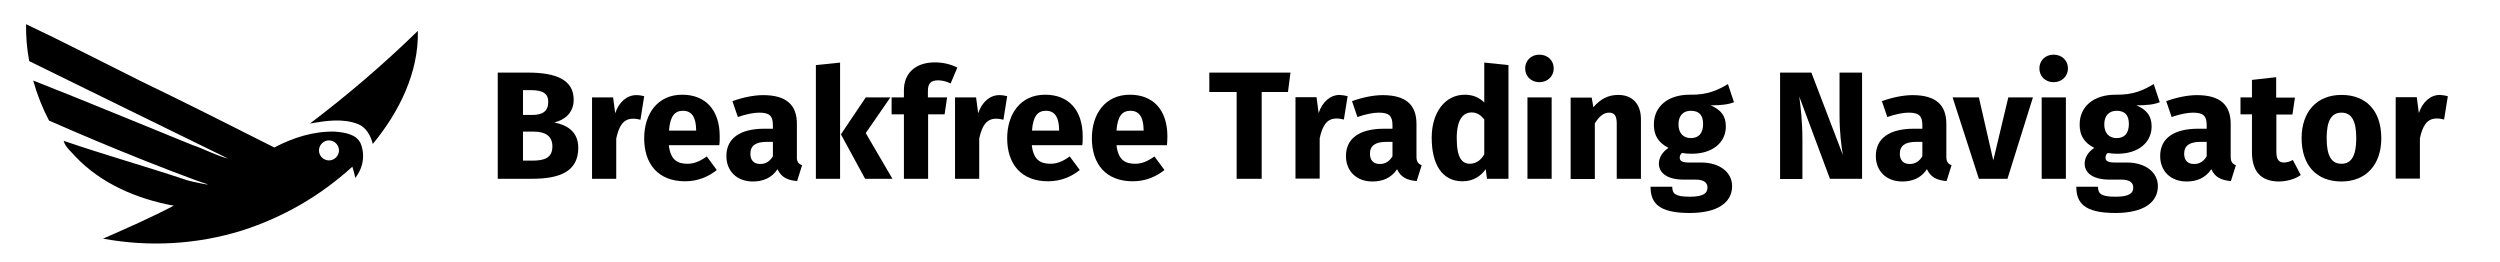
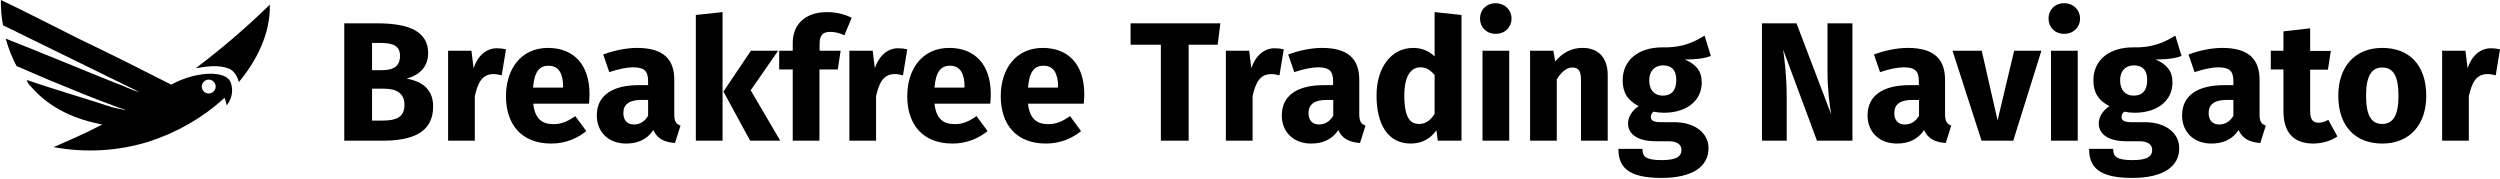
- <svg xmlns="http://www.w3.org/2000/svg" version="1.1" id="Layer_1" x="0px" y="0px" viewBox="0 0 1198.4 125.5" style="enable-background:new 0 0 1198.4 125.5;" xml:space="preserve">
-   <path id="XMLID_31_" d="M172.9,68.8c-2.1-4.6-7.8-5.3-12.3-5.7c-10.2-0.3-20.2,2.9-29.1,7.6c-21.4-10.8-42.8-21.6-64.2-31.9                    C49,29.7,30.9,20.3,12.5,11.6c-0.1,5.9,0.4,11.9,1.5,17.7C45.7,44.9,77.5,60.4,109.3,76c-6-1.5-11.3-4.6-17.1-6.5                    C66.7,59.2,41.4,48.6,15.9,38.6c1.9,6.7,4.4,13.1,7.6,19.2c15,6.6,30.5,13.1,46.6,19.5c8.1,3.2,16.1,6.3,24,9.2                    c1.8,0.6,3.5,1.2,5.3,1.8c0.1,0,0.1,0.1,0.1,0.1c0,0.2-3.9-0.6-7.4-1.4c-0.2-0.1-2-0.4-3.6-1c-19.2-6.4-38.8-11.9-58-18.5                    c0.8,3.1,3.6,5.1,5.6,7.5c12.3,13,29.6,20.4,47.2,23.6c-11.1,5.8-22.5,10.8-33.9,15.8c22.2,4.1,45,2.8,66.6-3.9                    c19.7-6.3,37.7-16.7,52.9-30.6c0.2,0.8,0.5,1.6,0.7,2.4c0.3,1,0.5,2,0.7,3c0.9-1.2,3-4,3.6-8.3C174.4,73.2,173.5,70.2,172.9,68.8z                     M157.7,76.9c-2.7,0-4.8-2.2-4.8-4.8s2.2-4.8,4.8-4.8s4.8,2.2,4.8,4.8S160.3,76.9,157.7,76.9z" />
-   <path d="M200.3,14.8c-16.3,15.9-33.6,30.7-51.7,44.4c7.6-1.3,15.7-2.6,23.1,0.3c3.9,1.6,6,5.6,7,9.5                    C191.2,53.9,200.8,34.8,200.3,14.8z" />
+ <svg xmlns="http://www.w3.org/2000/svg" version="1.1" id="Layer_1" x="0px" y="0px" viewBox="0 0 1403.7 100.1" style="enable-background:new 0 0 1403.7 100.1;" xml:space="preserve">
+   <path id="XMLID_31_" d="M129.4,46c-1.7-3.7-6.3-4.3-9.9-4.6c-8.2-0.2-16.2,2.3-23.4,6.1C79,38.8,61.7,30.1,44.5,21.9  C29.8,14.6,15.3,7,0.5,0C0.4,4.7,0.8,9.6,1.7,14.2c25.5,12.5,51.1,25,76.6,37.5c-4.8-1.2-9.1-3.7-13.7-5.2  C44.1,38.3,23.7,29.7,3.2,21.7c1.5,5.4,3.5,10.5,6.1,15.4c12.1,5.3,24.5,10.5,37.5,15.7c6.5,2.6,12.9,5.1,19.3,7.4  c1.4,0.5,2.8,1,4.3,1.4c0.1,0,0.1,0.1,0.1,0.1c0,0.2-3.1-0.5-5.9-1.1c-0.2-0.1-1.6-0.3-2.9-0.8C46.2,54.7,30.4,50.2,15,44.9  c0.6,2.5,2.9,4.1,4.5,6c9.9,10.5,23.8,16.4,37.9,19c-8.9,4.7-18.1,8.7-27.3,12.7c17.8,3.3,36.2,2.3,53.5-3.1  c15.8-5.1,30.3-13.4,42.5-24.6c0.2,0.6,0.4,1.3,0.6,1.9c0.2,0.8,0.4,1.6,0.6,2.4c0.7-1,2.4-3.2,2.9-6.7  C130.6,49.5,129.9,47.1,129.4,46z M117.2,52.5c-2.2,0-3.9-1.8-3.9-3.9c0-2.1,1.8-3.9,3.9-3.9c2.1,0,3.9,1.8,3.9,3.9  C121.1,50.7,119.3,52.5,117.2,52.5z" />
+   <path d="M151.5,2.6c-13.1,12.8-27,24.7-41.6,35.7c6.1-1,12.6-2.1,18.6,0.2c3.1,1.3,4.8,4.5,5.6,7.6C144.2,34,151.9,18.7,151.5,2.6z" />
  <g>
-     <path d="M277.2,70.9c0,11.6-9.4,14.8-22.2,14.8h-16.4V34.8h14.4c13.7,0,22,3.5,22,13c0,6.5-4.6,9.8-9.3,10.9                        C271.4,59.9,277.2,62.7,277.2,70.9z M250.7,43.3v11.8h4.5c5,0,7.6-1.9,7.6-6.2c0-4.3-2.8-5.7-8.6-5.7H250.7z M264.8,70.2                        c0-5.1-3.6-7.1-8.8-7.1h-5.3V77h4.4C260.8,77,264.8,75.8,264.8,70.2z" />
-     <path d="M308.8,46.1L307,57.4c-1.2-0.3-2.2-0.5-3.5-0.5c-4.8,0-6.8,3.6-8.1,9.5v19.3h-11.6v-39h10.1l1,7.6                        c1.8-5.4,5.6-8.7,10.1-8.7C306.4,45.6,307.6,45.8,308.8,46.1z" />
-     <path d="M344.8,69.6h-24.2c0.8,7,4.1,8.9,8.9,8.9c3.2,0,5.9-1.1,9.3-3.5l4.8,6.5c-3.9,3.1-8.9,5.4-15.2,5.4                        c-13,0-19.6-8.4-19.6-20.6c0-11.7,6.4-20.9,18.2-20.9c11.2,0,18,7.3,18,20C345,66.7,345,68.5,344.8,69.6z M333.7,62.1                        c-0.1-5.3-1.7-9-6.3-9c-3.9,0-6.2,2.5-6.7,9.5h13V62.1z" />
-     <path d="M384.5,79.2l-2.4,7.6c-4.6-0.4-7.6-1.8-9.4-5.7c-2.8,4.3-7.1,5.9-11.8,5.9c-7.8,0-12.7-5.1-12.7-12.2                        c0-8.5,6.5-13.1,18.3-13.1h4v-1.7c0-4.6-1.8-6-6.6-6c-2.5,0-6.3,0.7-10.2,2.1l-2.6-7.6c4.9-1.8,10.3-2.9,14.7-2.9                        c11.3,0,16.2,4.8,16.2,13.8v15.1C381.8,77.4,382.6,78.5,384.5,79.2z M370.5,74.9V68h-2.9c-5.3,0-7.9,1.8-7.9,5.7                        c0,3.1,1.7,4.9,4.6,4.9C367,78.7,369.1,77.3,370.5,74.9z" />
-     <path d="M402.7,85.7h-11.6V31.2l11.6-1.2V85.7z M415,63.8l12.8,21.9h-13.1l-11.6-21.3L415,46.7h11.8L415,63.8z" />
-     <path d="M444.8,43.7v3h9.2l-1.2,8.1h-7.9v30.9h-11.6V54.8h-5.9v-8.1h5.9v-3.5c0-7.5,4.9-13.3,14.9-13.3c4,0,7.8,1,10.7,2.5                        l-3.2,7.6c-2.2-1.1-4.4-1.5-6.1-1.5C446.1,38.6,444.8,40,444.8,43.7z" />
-     <path d="M482.8,46.1L481,57.4c-1.2-0.3-2.2-0.5-3.5-0.5c-4.8,0-6.8,3.6-8.1,9.5v19.3h-11.6v-39h10.1l1,7.6                        c1.8-5.4,5.6-8.7,10.1-8.7C480.4,45.6,481.6,45.8,482.8,46.1z" />
-     <path d="M518.8,69.6h-24.2c0.8,7,4.1,8.9,8.9,8.9c3.2,0,5.9-1.1,9.3-3.5l4.8,6.5c-3.9,3.1-8.9,5.4-15.2,5.4                        c-13,0-19.6-8.4-19.6-20.6c0-11.7,6.4-20.9,18.2-20.9c11.2,0,18,7.3,18,20C519,66.7,519,68.5,518.8,69.6z M507.7,62.1                        c-0.1-5.3-1.7-9-6.3-9c-3.9,0-6.2,2.5-6.7,9.5h13V62.1z" />
-     <path d="M559.4,69.6h-24.2c0.8,7,4.1,8.9,8.9,8.9c3.2,0,5.9-1.1,9.3-3.5l4.8,6.5c-3.9,3.1-8.9,5.4-15.2,5.4                        c-13,0-19.6-8.4-19.6-20.6c0-11.7,6.4-20.9,18.2-20.9c11.2,0,18,7.3,18,20C559.6,66.7,559.5,68.5,559.4,69.6z M548.2,62.1                        c-0.1-5.3-1.7-9-6.3-9c-3.9,0-6.2,2.5-6.7,9.5h13V62.1z" />
-     <path d="M617.4,44.1h-12.6v41.6h-12V44.1h-13.1v-9.3h38.9L617.4,44.1z" />
-     <path d="M646,46.1l-1.8,11.2c-1.2-0.3-2.2-0.5-3.5-0.5c-4.8,0-6.8,3.6-8.1,9.5v19.3H621v-39h10.1l1,7.6c1.8-5.4,5.6-8.7,10.1-8.7                        C643.6,45.6,644.8,45.8,646,46.1z" />
-     <path d="M681.5,79.2l-2.4,7.6c-4.6-0.4-7.6-1.8-9.4-5.7c-2.8,4.3-7.1,5.9-11.8,5.9c-7.8,0-12.7-5.1-12.7-12.2                        c0-8.5,6.5-13.1,18.3-13.1h4v-1.7c0-4.6-1.8-6-6.6-6c-2.5,0-6.3,0.7-10.2,2.1l-2.6-7.6c4.9-1.8,10.3-2.9,14.7-2.9                        c11.3,0,16.2,4.8,16.2,13.8v15.1C678.9,77.4,679.7,78.5,681.5,79.2z M667.5,74.9V68h-2.9c-5.3,0-7.9,1.8-7.9,5.7                        c0,3.1,1.7,4.9,4.6,4.9C664,78.7,666.1,77.3,667.5,74.9z" />
-     <path d="M723.1,31.2v54.5h-10.3l-0.6-4.6c-2.3,3.2-5.8,5.8-11.1,5.8c-9.9,0-14.8-8.2-14.8-20.9c0-12,6.3-20.6,15.9-20.6                        c3.8,0,7,1.4,9.3,3.7V30L723.1,31.2z M711.5,74V57.2c-1.8-2.1-3.5-3.3-6.1-3.3c-4.1,0-7.1,3.5-7.1,12.3c0,9.7,2.6,12.3,6.4,12.3                        C707.5,78.4,709.7,77,711.5,74z" />
-     <path d="M744.8,32.8c0,3.7-2.9,6.6-6.9,6.6s-6.8-2.9-6.8-6.6c0-3.7,2.8-6.6,6.8-6.6S744.8,29,744.8,32.8z M743.8,85.7h-11.6v-39                        h11.6V85.7z" />
-     <path d="M786.6,57.2v28.5H775V59.2c0-4.1-1.4-5.2-3.7-5.2c-2.6,0-4.7,1.8-6.8,5.1v26.7h-11.6v-39h10.1l0.8,4.6                        c3.3-3.9,7.1-5.9,11.9-5.9C782.5,45.5,786.6,49.8,786.6,57.2z" />
-     <path d="M831.2,49c-2.7,1.1-6.3,1.5-11.2,1.5c4.9,2.1,7.3,5,7.3,10.1c0,7.6-6.2,13.1-16.4,13.1c-1.6,0-3.1-0.1-4.5-0.4                        c-0.8,0.4-1.2,1.3-1.2,2.2c0,1.2,0.5,2.4,4.3,2.4h5.9c9.1,0,14.9,4.8,14.9,11.3c0,8-7.1,12.9-20.4,12.9c-14.8,0-18.7-4.8-18.7-12.6                        h10.4c0,3.4,1.5,4.8,8.5,4.8c6.8,0,8.4-1.9,8.4-4.4c0-2.3-1.7-3.8-5.6-3.8h-5.7c-8.5,0-12-3.5-12-7.7c0-2.9,1.8-5.7,4.6-7.5                        c-5-2.6-7-6.1-7-11.2c0-8.8,6.9-14.3,17.1-14.3c8.7,0.2,13.7-2.3,18.4-5.1L831.2,49z M804.6,59.6c0,4.3,2.4,6.6,5.9,6.6                        c3.8,0,5.9-2.3,5.9-6.8c0-4.3-2-6.3-5.9-6.3C806.8,53.1,804.6,55.5,804.6,59.6z" />
-     <path d="M892.6,85.7h-15.4l-14.7-39.4c0.6,4.6,1.5,11.4,1.5,20.8v18.7h-10.7V34.8h15l15.1,39.5c-0.7-4.1-1.6-10.8-1.6-19V34.8h10.8                        V85.7z" />
-     <path d="M935.5,79.2l-2.4,7.6c-4.6-0.4-7.6-1.8-9.4-5.7c-2.8,4.3-7.1,5.9-11.8,5.9c-7.8,0-12.7-5.1-12.7-12.2                        c0-8.5,6.5-13.1,18.3-13.1h4v-1.7c0-4.6-1.8-6-6.6-6c-2.5,0-6.3,0.7-10.2,2.1l-2.6-7.6c4.9-1.8,10.3-2.9,14.7-2.9                        c11.3,0,16.2,4.8,16.2,13.8v15.1C932.9,77.4,933.7,78.5,935.5,79.2z M921.5,74.9V68h-2.9c-5.3,0-7.9,1.8-7.9,5.7                        c0,3.1,1.7,4.9,4.6,4.9C918,78.7,920.1,77.3,921.5,74.9z" />
-     <path d="M962.3,85.7h-13.7l-12.6-39h12.6l6.9,30.2l7.2-30.2h11.8L962.3,85.7z" />
-     <path d="M991.3,32.8c0,3.7-2.9,6.6-6.9,6.6s-6.8-2.9-6.8-6.6c0-3.7,2.8-6.6,6.8-6.6S991.3,29,991.3,32.8z M990.3,85.7h-11.6v-39                        h11.6V85.7z" />
-     <path d="M1035.3,49c-2.7,1.1-6.3,1.5-11.2,1.5c4.9,2.1,7.3,5,7.3,10.1c0,7.6-6.2,13.1-16.4,13.1c-1.6,0-3.1-0.1-4.5-0.4                        c-0.8,0.4-1.2,1.3-1.2,2.2c0,1.2,0.5,2.4,4.3,2.4h5.9c9.1,0,14.9,4.8,14.9,11.3c0,8-7.1,12.9-20.4,12.9c-14.8,0-18.7-4.8-18.7-12.6                        h10.4c0,3.4,1.5,4.8,8.5,4.8c6.8,0,8.4-1.9,8.4-4.4c0-2.3-1.7-3.8-5.6-3.8h-5.7c-8.5,0-12-3.5-12-7.7c0-2.9,1.8-5.7,4.6-7.5                        c-5-2.6-7-6.1-7-11.2c0-8.8,6.9-14.3,17.1-14.3c8.7,0.2,13.7-2.3,18.4-5.1L1035.3,49z M1008.7,59.6c0,4.3,2.4,6.6,5.9,6.6                        c3.8,0,5.9-2.3,5.9-6.8c0-4.3-2-6.3-5.9-6.3C1011,53.1,1008.7,55.5,1008.7,59.6z" />
-     <path d="M1071.8,79.2l-2.4,7.6c-4.6-0.4-7.6-1.8-9.4-5.7c-2.8,4.3-7.1,5.9-11.8,5.9c-7.8,0-12.7-5.1-12.7-12.2                        c0-8.5,6.5-13.1,18.3-13.1h4v-1.7c0-4.6-1.8-6-6.6-6c-2.5,0-6.3,0.7-10.2,2.1l-2.6-7.6c4.9-1.8,10.3-2.9,14.7-2.9                        c11.3,0,16.2,4.8,16.2,13.8v15.1C1069.2,77.4,1070,78.5,1071.8,79.2z M1057.8,74.9V68h-2.9c-5.3,0-7.9,1.8-7.9,5.7                        c0,3.1,1.7,4.9,4.6,4.9C1054.4,78.7,1056.4,77.3,1057.8,74.9z" />
-     <path d="M1102.9,83.9c-2.9,2.1-7.1,3.1-10.6,3.1c-8.6-0.1-12.8-4.9-12.8-14.1V54.8h-5.5v-8.1h5.5v-8.4l11.6-1.3v9.8h9l-1.2,8.1                        h-7.7v17.9c0,3.7,1.2,5.1,3.7,5.1c1.3,0,2.6-0.4,4.2-1.2L1102.9,83.9z" />
-     <path d="M1141.5,66.3c0,12.5-7.2,20.7-19.1,20.7c-11.8,0-19.1-7.6-19.1-20.8c0-12.5,7.2-20.7,19.1-20.7                        C1134.3,45.5,1141.5,53.1,1141.5,66.3z M1115.3,66.2c0,8.7,2.4,12.3,7.1,12.3s7.1-3.7,7.1-12.2c0-8.7-2.4-12.3-7.1-12.3                        S1115.3,57.7,1115.3,66.2z" />
-     <path d="M1173.4,46.1l-1.8,11.2c-1.2-0.3-2.2-0.5-3.5-0.5c-4.8,0-6.8,3.6-8.1,9.5v19.3h-11.6v-39h10.1l1,7.6                        c1.8-5.4,5.6-8.7,10.1-8.7C1171,45.6,1172.2,45.8,1173.4,46.1z" />
+     <path d="M243.2,59.8c0,15-12.2,19.2-28.7,19.2h-21.2V13.1h18.6c17.7,0,28.5,4.5,28.5,16.8c0,8.4-6,12.7-12.1,14.2   C235.7,45.5,243.2,49.1,243.2,59.8z M208.9,24.1v15.3h5.8c6.5,0,9.9-2.5,9.9-8c0-5.5-3.6-7.3-11.1-7.3H208.9z M227.1,58.9   c0-6.7-4.7-9.1-11.4-9.1h-6.8v17.9h5.7C221.9,67.7,227.1,66.2,227.1,58.9z" />
+     <path d="M284.1,27.7l-2.4,14.6c-1.6-0.4-2.9-0.7-4.6-0.7c-6.3,0-8.8,4.7-10.5,12.4v25h-15V28.5h13.1l1.2,9.8   c2.3-7,7.2-11.2,13-11.2C281,27.1,282.5,27.3,284.1,27.7z" />
+     <path d="M330.7,58.2h-31.3c1,9,5.3,11.5,11.5,11.5c4.1,0,7.7-1.4,12.1-4.5l6.2,8.4c-5,4-11.5,7-19.7,7c-16.8,0-25.4-10.8-25.4-26.6   c0-15.1,8.3-27.1,23.6-27.1c14.5,0,23.3,9.5,23.3,25.9C331,54.4,330.9,56.7,330.7,58.2z M316.2,48.5c-0.1-6.8-2.2-11.6-8.2-11.6   c-5,0-8,3.2-8.7,12.3h16.8V48.5z" />
+     <path d="M382.1,70.5l-3.1,9.8c-6-0.5-9.9-2.3-12.2-7.3c-3.6,5.6-9.2,7.6-15.2,7.6c-10.1,0-16.5-6.6-16.5-15.8c0-11,8.4-17,23.7-17   h5.1v-2.2c0-6-2.4-7.8-8.6-7.8c-3.2,0-8.2,1-13.2,2.7l-3.4-9.9c6.4-2.4,13.3-3.7,19-3.7c14.6,0,20.9,6.2,20.9,17.9v19.6   C378.6,68.3,379.7,69.7,382.1,70.5z M363.9,65v-8.9h-3.7c-6.8,0-10.2,2.4-10.2,7.4c0,4,2.2,6.4,5.9,6.4   C359.4,69.9,362.1,68.1,363.9,65z" />
+     <path d="M405.7,79h-15V8.4l15-1.6V79z M421.5,50.7L438.1,79h-16.9l-15-27.6l15.4-22.9h15.3L421.5,50.7z" />
+     <path d="M460.2,24.6v3.9H472L470.4,39h-10.3v40h-15V39h-7.6V28.5h7.6V24c0-9.7,6.4-17.2,19.3-17.2c5.2,0,10.1,1.3,13.8,3.2   l-4.1,9.8c-2.9-1.4-5.7-1.9-7.9-1.9C461.9,17.9,460.2,19.8,460.2,24.6z" />
+     <path d="M509.4,27.7L507,42.3c-1.6-0.4-2.9-0.7-4.6-0.7c-6.3,0-8.8,4.7-10.5,12.4v25h-15V28.5h13.1l1.2,9.8c2.3-7,7.2-11.2,13-11.2   C506.3,27.1,507.8,27.3,509.4,27.7z" />
+     <path d="M556,58.2h-31.3c1,9,5.3,11.5,11.5,11.5c4.1,0,7.7-1.4,12.1-4.5l6.2,8.4c-5,4-11.5,7-19.7,7c-16.8,0-25.4-10.8-25.4-26.6   c0-15.1,8.3-27.1,23.6-27.1c14.5,0,23.3,9.5,23.3,25.9C556.3,54.4,556.2,56.7,556,58.2z M541.6,48.5c-0.1-6.8-2.2-11.6-8.2-11.6   c-5,0-8,3.2-8.7,12.3h16.8V48.5z" />
+     <path d="M608.5,58.2h-31.3c1,9,5.3,11.5,11.5,11.5c4.1,0,7.7-1.4,12.1-4.5l6.2,8.4c-5,4-11.5,7-19.7,7c-16.8,0-25.4-10.8-25.4-26.6   c0-15.1,8.3-27.1,23.6-27.1c14.5,0,23.3,9.5,23.3,25.9C608.8,54.4,608.7,56.7,608.5,58.2z M594.1,48.5c-0.1-6.8-2.2-11.6-8.2-11.6   c-5,0-8,3.2-8.7,12.3h16.8V48.5z" />
+     <path d="M683.7,25.1h-16.3V79h-15.6V25.1h-17v-12h50.4L683.7,25.1z" />
+     <path d="M720.8,27.7l-2.4,14.6c-1.6-0.4-2.9-0.7-4.6-0.7c-6.3,0-8.8,4.7-10.5,12.4v25h-15V28.5h13.1l1.2,9.8   c2.3-7,7.2-11.2,13-11.2C717.6,27.1,719.2,27.3,720.8,27.7z" />
+     <path d="M766.7,70.5l-3.1,9.8c-6-0.5-9.9-2.3-12.2-7.3c-3.6,5.6-9.2,7.6-15.2,7.6c-10.1,0-16.5-6.6-16.5-15.8c0-11,8.4-17,23.7-17   h5.1v-2.2c0-6-2.4-7.8-8.6-7.8c-3.2,0-8.2,1-13.2,2.7l-3.4-9.9c6.4-2.4,13.3-3.7,19-3.7c14.6,0,20.9,6.2,20.9,17.9v19.6   C763.3,68.3,764.3,69.7,766.7,70.5z M748.6,65v-8.9h-3.7c-6.8,0-10.2,2.4-10.2,7.4c0,4,2.2,6.4,5.9,6.4   C744.1,69.9,746.7,68.1,748.6,65z" />
+     <path d="M820.6,8.4V79h-13.3l-0.8-5.9c-2.9,4.2-7.5,7.5-14.4,7.5c-12.8,0-19.2-10.7-19.2-27c0-15.6,8.2-26.7,20.6-26.7   c4.9,0,9,1.8,12,4.8V6.8L820.6,8.4z M805.5,63.9V42.1c-2.3-2.7-4.6-4.3-7.9-4.3c-5.3,0-9.1,4.6-9.1,15.9c0,12.6,3.4,15.9,8.3,15.9   C800.4,69.6,803.1,67.7,805.5,63.9z" />
+     <path d="M848.7,10.4c0,4.9-3.7,8.6-8.9,8.6c-5.2,0-8.8-3.7-8.8-8.6c0-4.9,3.6-8.6,8.8-8.6C845,1.9,848.7,5.6,848.7,10.4z M847.4,79   h-15V28.5h15V79z" />
+     <path d="M902.7,42.1V79h-15V44.7c0-5.3-1.8-6.8-4.8-6.8c-3.3,0-6.1,2.4-8.8,6.6V79h-15V28.5h13.1l1,6c4.3-5,9.1-7.6,15.4-7.6   C897.5,26.9,902.7,32.5,902.7,42.1z" />
+     <path d="M960.6,31.4c-3.5,1.4-8.2,2-14.6,2c6.4,2.8,9.5,6.5,9.5,13c0,9.8-8.1,16.9-21.2,16.9c-2.1,0-4-0.2-5.8-0.6   c-1,0.6-1.6,1.7-1.6,2.9c0,1.5,0.7,3,5.5,3h7.6c11.8,0,19.3,6.2,19.3,14.6c0,10.4-9.1,16.7-26.4,16.7c-19.1,0-24.2-6.3-24.2-16.3   h13.5c0,4.4,1.9,6.3,11,6.3c8.8,0,10.9-2.5,10.9-5.7c0-2.9-2.2-4.9-7.2-4.9h-7.3c-11,0-15.5-4.6-15.5-10c0-3.7,2.4-7.4,6-9.7   c-6.5-3.4-9-7.9-9-14.5c0-11.4,8.9-18.5,22.2-18.5c11.2,0.3,17.7-2.9,23.8-6.6L960.6,31.4z M926,45.1c0,5.5,3,8.6,7.6,8.6   c4.9,0,7.6-2.9,7.6-8.8c0-5.6-2.6-8.2-7.6-8.2C929,36.8,926,39.9,926,45.1z" />
+     <path d="M1040.1,79h-19.9l-19-51.1c0.8,6,2,14.7,2,26.9V79h-13.9V13.1h19.4l19.5,51.2c-0.9-5.3-2.1-14-2.1-24.5V13.1h14V79z" />
+     <path d="M1095.6,70.5l-3.1,9.8c-6-0.5-9.9-2.3-12.2-7.3c-3.6,5.6-9.2,7.6-15.2,7.6c-10.1,0-16.5-6.6-16.5-15.8c0-11,8.4-17,23.7-17   h5.1v-2.2c0-6-2.4-7.8-8.6-7.8c-3.2,0-8.2,1-13.2,2.7l-3.4-9.9c6.4-2.4,13.3-3.7,19-3.7c14.6,0,20.9,6.2,20.9,17.9v19.6   C1092.2,68.3,1093.3,69.7,1095.6,70.5z M1077.5,65v-8.9h-3.7c-6.8,0-10.2,2.4-10.2,7.4c0,4,2.2,6.4,5.9,6.4   C1073,69.9,1075.7,68.1,1077.5,65z" />
+     <path d="M1130.4,79h-17.8l-16.3-50.5h16.4l8.9,39.1l9.3-39.1h15.3L1130.4,79z" />
+     <path d="M1167.9,10.4c0,4.9-3.7,8.6-8.9,8.6s-8.8-3.7-8.8-8.6c0-4.9,3.6-8.6,8.8-8.6S1167.9,5.6,1167.9,10.4z M1166.6,79h-15V28.5   h15V79z" />
+     <path d="M1224.9,31.4c-3.5,1.4-8.2,2-14.6,2c6.4,2.8,9.5,6.5,9.5,13c0,9.8-8.1,16.9-21.2,16.9c-2.1,0-4-0.2-5.8-0.6   c-1,0.6-1.6,1.7-1.6,2.9c0,1.5,0.7,3,5.5,3h7.6c11.8,0,19.3,6.2,19.3,14.6c0,10.4-9.1,16.7-26.4,16.7c-19.1,0-24.2-6.3-24.2-16.3   h13.5c0,4.4,1.9,6.3,11,6.3c8.8,0,10.9-2.5,10.9-5.7c0-2.9-2.2-4.9-7.2-4.9h-7.3c-11,0-15.5-4.6-15.5-10c0-3.7,2.4-7.4,6-9.7   c-6.5-3.4-9-7.9-9-14.5c0-11.4,8.9-18.5,22.2-18.5c11.2,0.3,17.7-2.9,23.8-6.6L1224.9,31.4z M1190.4,45.1c0,5.5,3,8.6,7.6,8.6   c4.9,0,7.6-2.9,7.6-8.8c0-5.6-2.6-8.2-7.6-8.2C1193.3,36.8,1190.4,39.9,1190.4,45.1z" />
+     <path d="M1272.2,70.5l-3.1,9.8c-6-0.5-9.9-2.3-12.2-7.3c-3.6,5.6-9.2,7.6-15.2,7.6c-10.1,0-16.5-6.6-16.5-15.8c0-11,8.4-17,23.7-17   h5.1v-2.2c0-6-2.4-7.8-8.6-7.8c-3.2,0-8.2,1-13.2,2.7l-3.4-9.9c6.4-2.4,13.3-3.7,19-3.7c14.6,0,20.9,6.2,20.9,17.9v19.6   C1268.7,68.3,1269.8,69.7,1272.2,70.5z M1254,65v-8.9h-3.7c-6.8,0-10.2,2.4-10.2,7.4c0,4,2.2,6.4,5.9,6.4   C1249.5,69.9,1252.2,68.1,1254,65z" />
+     <path d="M1312.4,76.6c-3.8,2.7-9.1,4-13.7,4c-11.1-0.1-16.6-6.4-16.6-18.3V39h-7.1V28.5h7.1V17.6l15-1.7v12.7h11.6l-1.6,10.5h-10   v23.2c0,4.9,1.6,6.6,4.8,6.6c1.7,0,3.4-0.5,5.4-1.6L1312.4,76.6z" />
+     <path d="M1362.3,53.8c0,16.2-9.3,26.8-24.7,26.8c-15.3,0-24.7-9.9-24.7-26.9c0-16.2,9.3-26.8,24.7-26.8   C1353,26.9,1362.3,36.8,1362.3,53.8z M1328.5,53.7c0,11.2,3,15.9,9.1,15.9s9.1-4.9,9.1-15.8c0-11.2-3-15.9-9.1-15.9   S1328.5,42.8,1328.5,53.7z" />
+     <path d="M1403.7,27.7l-2.4,14.6c-1.6-0.4-2.9-0.7-4.6-0.7c-6.3,0-8.8,4.7-10.5,12.4v25h-15V28.5h13.1l1.2,9.8   c2.3-7,7.2-11.2,13-11.2C1400.6,27.1,1402.1,27.3,1403.7,27.7z" />
  </g>
</svg>
